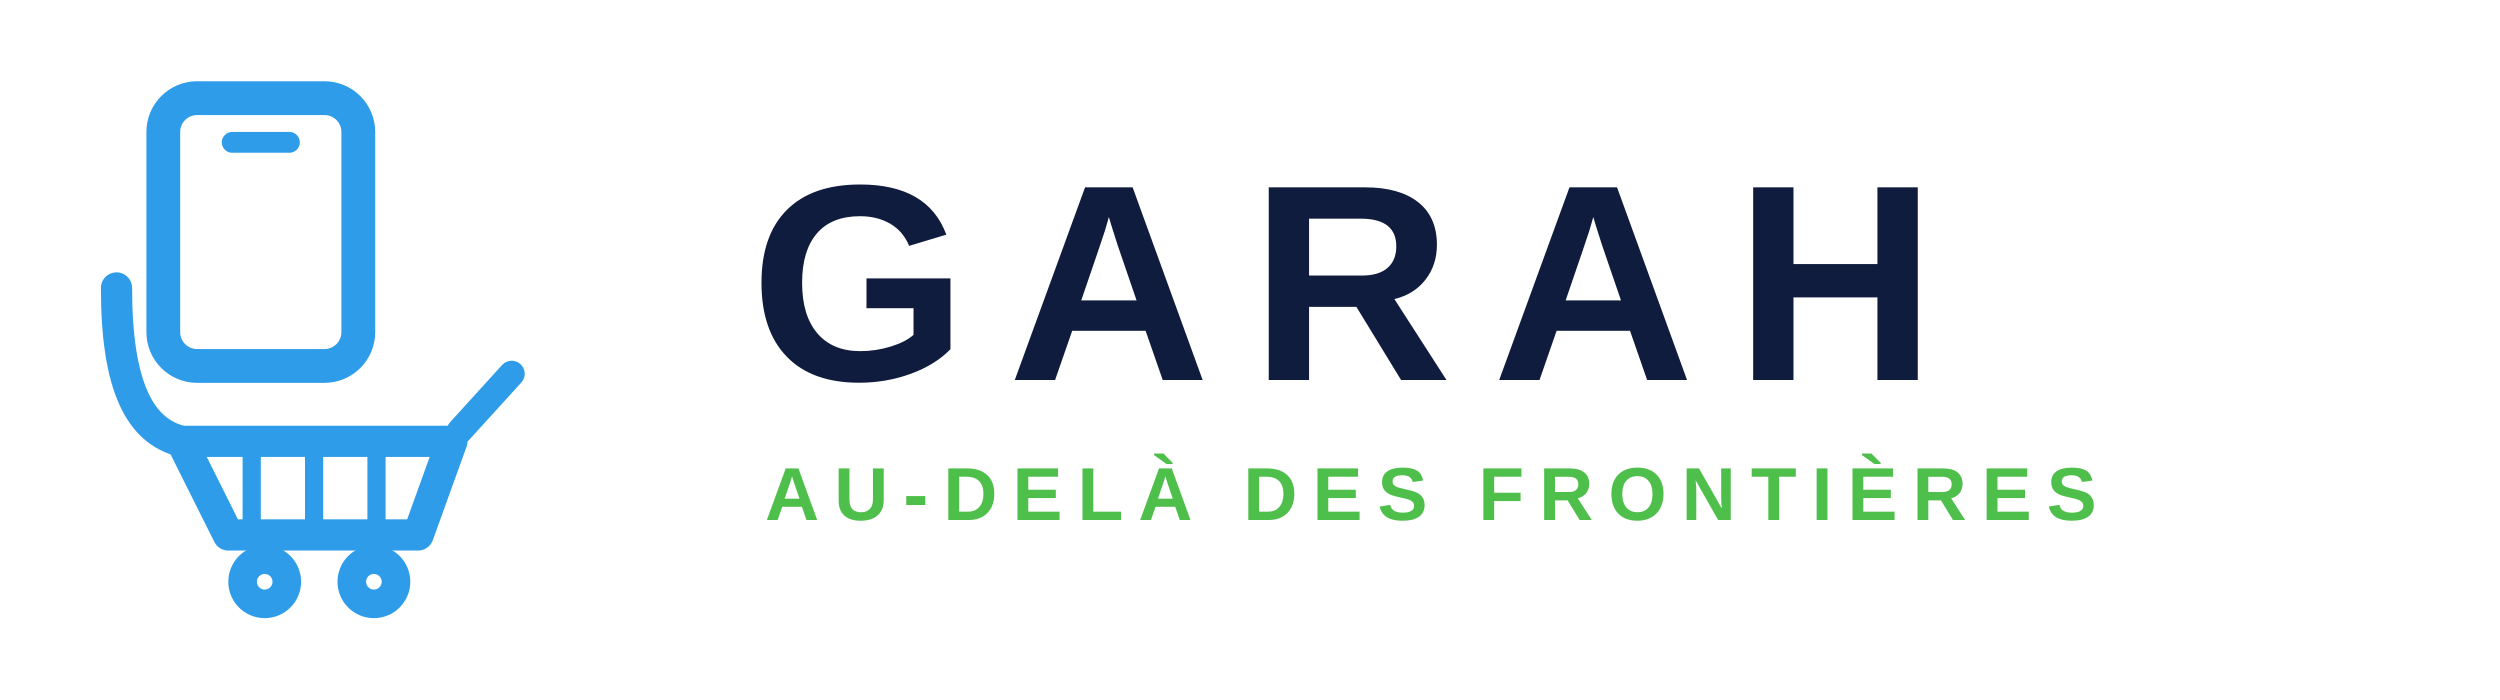
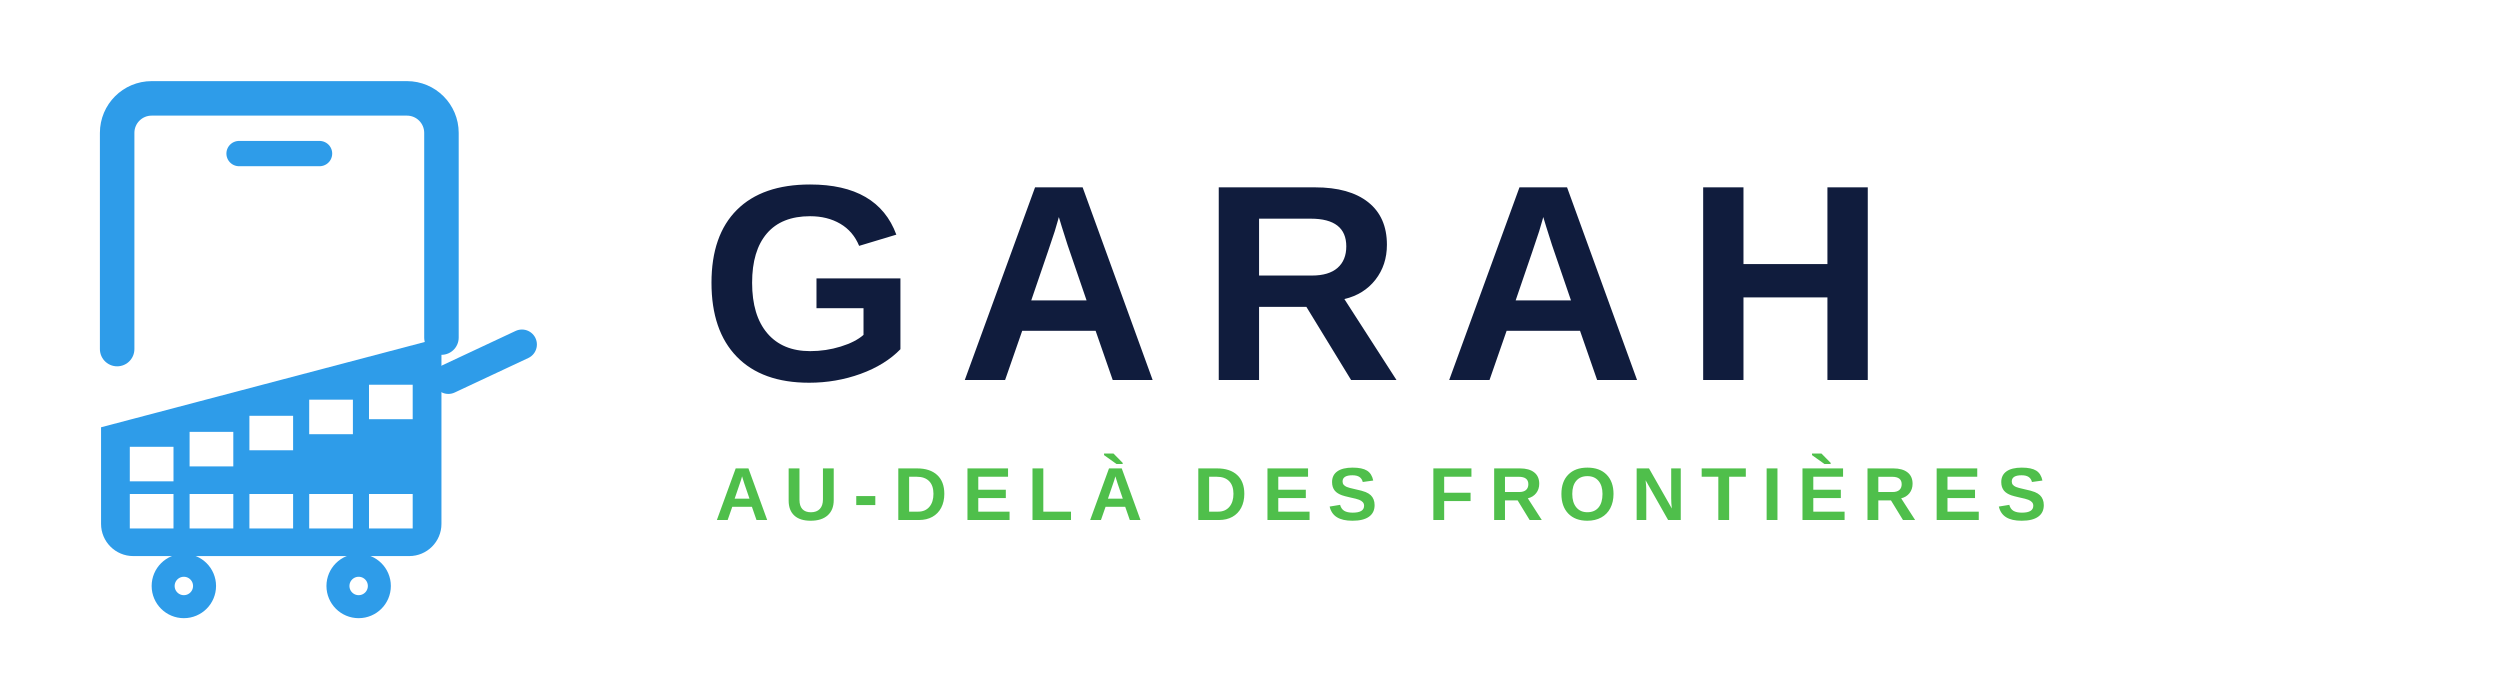
<svg xmlns="http://www.w3.org/2000/svg" viewBox="0 0 1000 280" width="1000" height="280" role="img" aria-label="GARAH">
-   <g transform="translate(-8 6.5) scale(0.52)">
-     <g transform="translate(-45 23)" fill="none" stroke="#2E9CE9" stroke-linecap="round" stroke-linejoin="round">
-       <rect x="186" y="40" width="150" height="206" rx="26" stroke-width="26" />
-       <path d="M239 74 h44" stroke-width="16" />
-       <path d="M150 186 C 150 262, 168 296, 200 304" stroke-width="24" />
-       <path d="M200 304 H408 L382 376 H236 Z" stroke-width="24" />
-       <path d="M414 296 L454 252" stroke-width="20" />
-       <g stroke-width="14">
-         <path d="M254 306 v68" />
-         <path d="M302 306 v68" />
-         <path d="M350 306 v68" />
-       </g>
-       <circle cx="264" cy="412" r="17" stroke-width="22" />
-       <circle cx="348" cy="412" r="17" stroke-width="22" />
+   <g transform="translate(9.6 22.1) scale(0.46)">
+     <g transform="translate(-37 -6.5)" fill="#2E9CE9">
+       <path fill="none" stroke="#2E9CE9" stroke-width="30" stroke-linecap="round" stroke-linejoin="round" d="M118 262 V 74 a30 30 0 0 1 30-30 H 370 a30 30 0 0 1 30 30 V 252" />
+       <path fill="none" stroke="#2E9CE9" stroke-width="22" stroke-linecap="round" d="M224 92 h70" />
+       <path fill="none" stroke="#2E9CE9" stroke-width="26" stroke-linecap="round" d="M406 288 L470 258" />
+       <path fill-rule="evenodd" d="       M104 330 L400 252 L400 414 a28 28 0 0 1 -28 28 H132 a28 28 0 0 1 -28 -28 Z       M129 347 h38 v30 h-38 z       M181 334 h38 v30 h-38 z       M233 320 h38 v30 h-38 z       M285 306 h38 v30 h-38 z       M337 293 h38 v30 h-38 z       M129 388 h38 v30 h-38 z       M181 388 h38 v30 h-38 z       M233 388 h38 v30 h-38 z       M285 388 h38 v30 h-38 z       M337 388 h38 v30 h-38 z" />
+       <circle cx="176" cy="468" r="18" fill="none" stroke="#2E9CE9" stroke-width="20" />
+       <circle cx="328" cy="468" r="18" fill="none" stroke="#2E9CE9" stroke-width="20" />
    </g>
  </g>
-   <text x="300" y="152" font-family="Arial, Helvetica, sans-serif" font-weight="700" font-size="112" letter-spacing="16" fill="#101C3D">GARAH</text>
-   <text x="306" y="208" font-family="Arial, Helvetica, sans-serif" font-weight="600" font-size="30" letter-spacing="6" fill="#4FBF4B">AU-DELÀ DES FRONTIÈRES</text>
+   <text x="280" y="152" font-family="Arial, Helvetica, sans-serif" font-weight="700" font-size="112" letter-spacing="16" fill="#101C3D">GARAH</text>
+   <text x="286" y="208" font-family="Arial, Helvetica, sans-serif" font-weight="600" font-size="30" letter-spacing="6" fill="#4FBF4B">AU-DELÀ DES FRONTIÈRES</text>
</svg>
